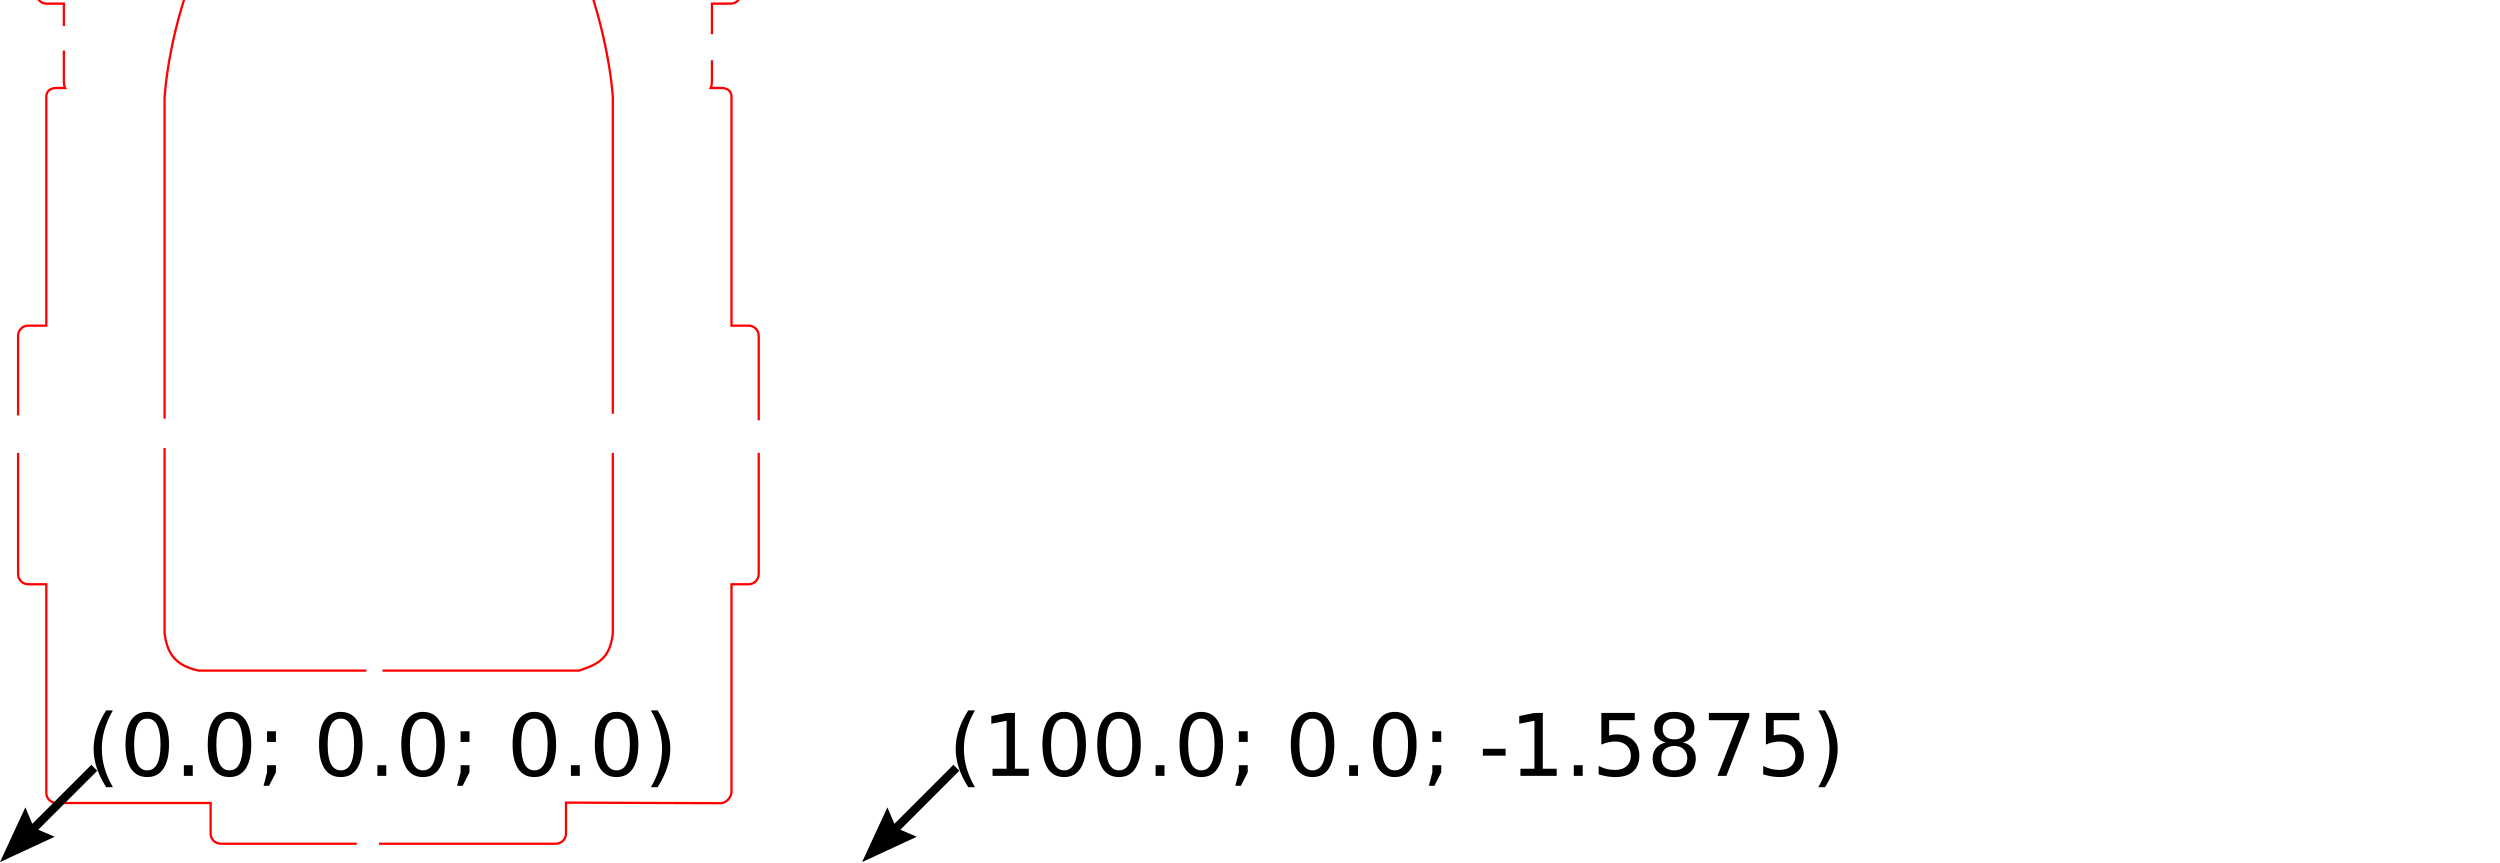
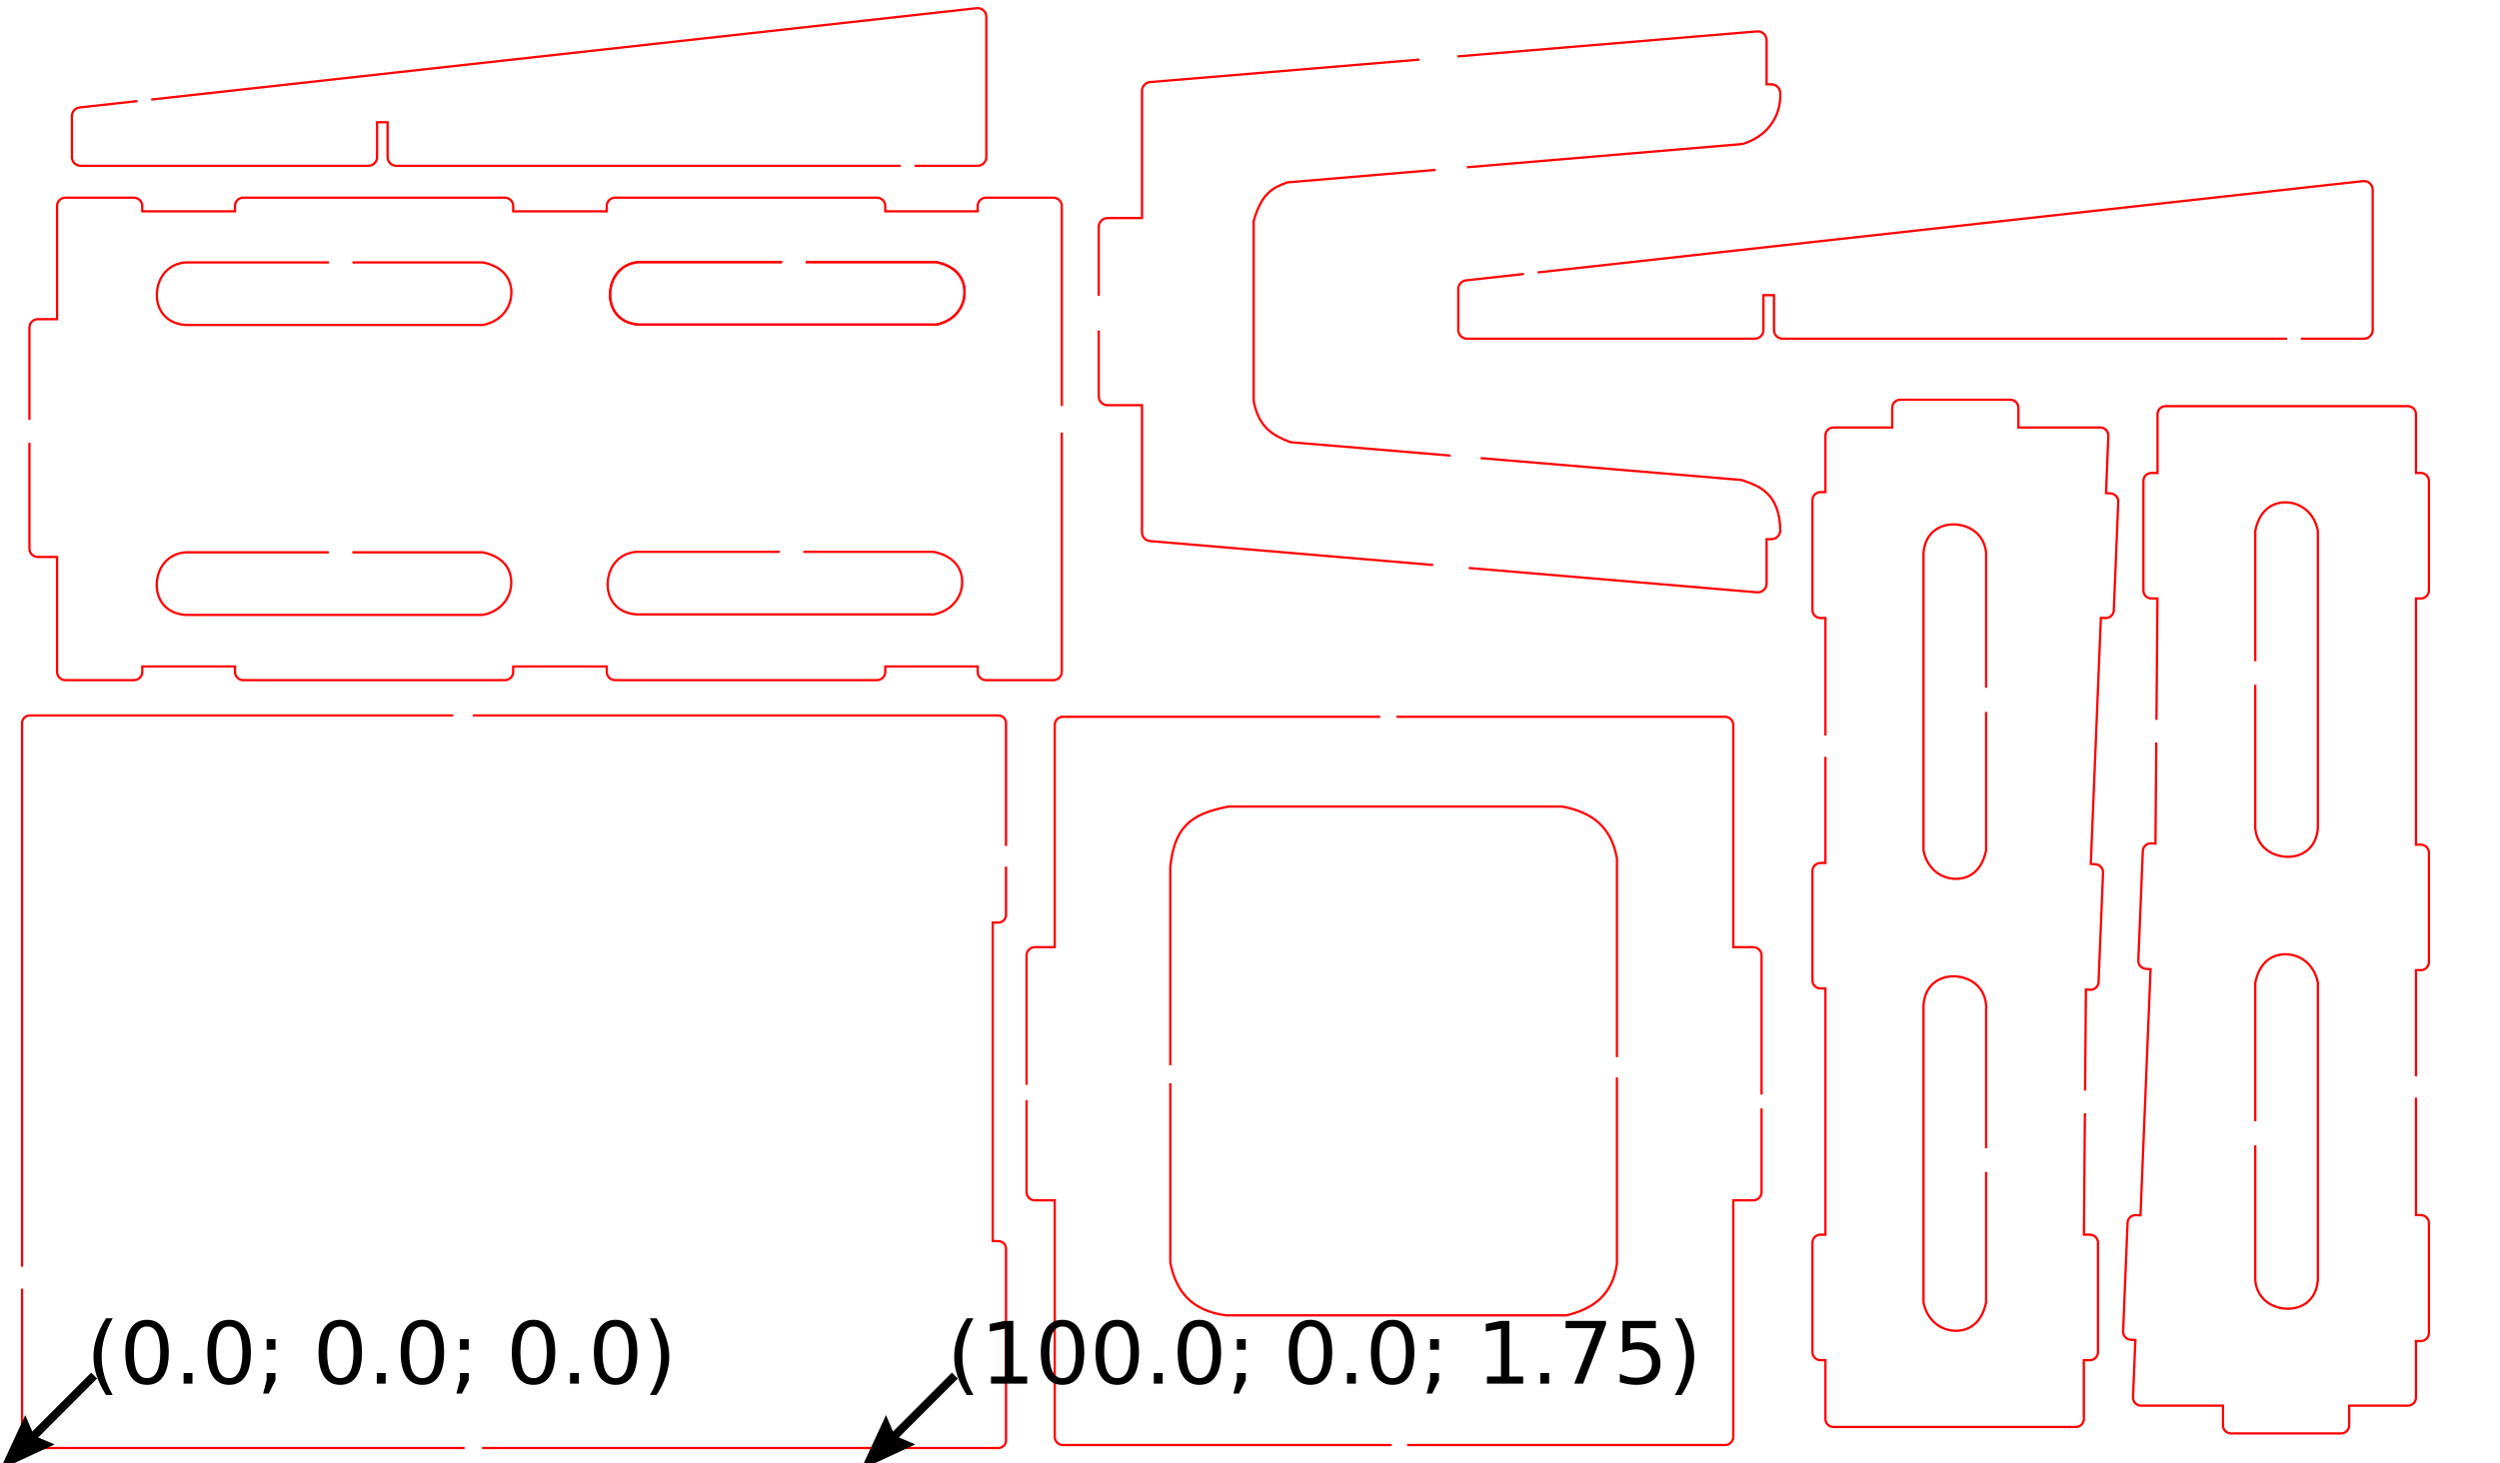
- <svg xmlns="http://www.w3.org/2000/svg" id="svg1028" version="1.1" viewBox="0 0 290 100" height="100mm" width="290mm">
+ <svg xmlns="http://www.w3.org/2000/svg" id="svg1028" version="1.1" viewBox="0 0 290.339 170" height="170mm" width="290.339mm">
  <defs id="defs1022">
-     <marker id="CheckToolsAndOPMarker" orient="auto" refX="-4" refY="-1.687" style="overflow:visible">
-       <path d="m 4.589,-1.687 0.0,0.0 L 9.178,0.0 c -0.733,-0.996 -0.729,-2.359 0.0,-3.375" style="fill:#000044;fill-rule:evenodd;stroke:none" id="path309" />
+     <marker style="overflow:visible" refY="-1.687" refX="-4" orient="auto" id="CheckToolsAndOPMarker">
+       <path id="path309" style="fill:#000044;fill-rule:evenodd;stroke:none" d="m 4.589,-1.687 v 0 L 9.178,0 c -0.733,-0.996 -0.729,-2.359 0,-3.375" />
    </marker>
-     <marker id="DrawCurveMarker" orient="auto" refX="-4" refY="-1.687" style="overflow:visible">
-       <path d="m 4.589,-1.687 0.0,0.0 L 9.178,0.0 c -0.733,-0.996 -0.729,-2.359 0.0,-3.375" style="fill:#000044;fill-rule:evenodd;stroke:none" id="path312" />
+     <marker style="overflow:visible" refY="-1.687" refX="-4" orient="auto" id="DrawCurveMarker">
+       <path id="path312" style="fill:#000044;fill-rule:evenodd;stroke:none" d="m 4.589,-1.687 v 0 L 9.178,0 c -0.733,-0.996 -0.729,-2.359 0,-3.375" />
    </marker>
-     <marker id="DrawCurveMarker_r" orient="auto" refX="4" refY="-1.687" style="overflow:visible">
-       <path d="m -4.589,-1.687 0.0,0.0 L -9.178,0.0 c 0.733,-0.996 0.729,-2.359 0.0,-3.375" style="fill:#000044;fill-rule:evenodd;stroke:none" id="path315" />
+     <marker style="overflow:visible" refY="-1.687" refX="4" orient="auto" id="DrawCurveMarker_r">
+       <path id="path315" style="fill:#000044;fill-rule:evenodd;stroke:none" d="m -4.589,-1.687 v 0 L -9.178,0 c 0.733,-0.996 0.729,-2.359 0,-3.375" />
    </marker>
-     <marker id="InOutPathMarker" orient="auto" refX="-4" refY="-1.687" style="overflow:visible">
-       <path d="m 4.589,-1.687 0.0,0.0 L 9.178,0.0 c -0.733,-0.996 -0.729,-2.359 0.0,-3.375" style="fill:#0072a7;fill-rule:evenodd;stroke:none" id="path318" />
+     <marker style="overflow:visible" refY="-1.687" refX="-4" orient="auto" id="InOutPathMarker">
+       <path id="path318" style="fill:#0072a7;fill-rule:evenodd;stroke:none" d="m 4.589,-1.687 v 0 L 9.178,0 c -0.733,-0.996 -0.729,-2.359 0,-3.375" />
    </marker>
  </defs>
-   <g id="layer1">
-     <path style="fill:none;stroke:#ff0000;stroke-width:0.265px;stroke-linecap:butt;stroke-linejoin:miter;stroke-opacity:1" d="m 43.966,97.871 h 20.51 c 0.651,1.6e-4 1.178,-0.527 1.178,-1.178 v -3.588 l 17.973,0.066 c 0.633,-0.023 1.225,-0.701 1.226,-1.335 V 67.773 h 1.98 c 0.651,1.6e-4 1.178,-0.527 1.178,-1.178 V 52.539 m 0,-3.78 v -9.806 c 1.6e-4,-0.651 -0.527,-1.178 -1.178,-1.178 H 84.853 V 11.195 c 1.6e-4,-0.651 -0.527,-0.991 -1.178,-0.991 h -1.229 c 0.091,-0.17 0.138,-0.547 0.139,-0.74 V 6.993 m 0,-3.024 V 0.422 h 2.178 c 0.793,9e-5 1.359,-0.768 1.125,-1.525 C 82.794,-11.141 78.414,-20.234 72.277,-27.027 66.14,-33.82 58.194,-38.286 48.248,-38.904 c -0.678,-0.042 -1.25,0.497 -1.25,1.176 v 1.629 h -3.982 v -1.629 c 2.7e-4,-0.641 -0.513,-1.165 -1.154,-1.178 v -9e-5 c -0.04,-6.8e-4 -0.08,6.6e-4 -0.119,0.004 -9.629,0.784 -17.378,4.884 -23.478,11.465 -6.1,6.581 -10.59,15.602 -13.99,26.326 -0.241,0.759 0.326,1.534 1.123,1.533 H 7.406 V 3.024 m 0,2.835 v 3.606 c 2.7e-4,0.193 0.048,0.57 0.139,0.74 H 6.549 C 5.898,10.204 5.371,10.545 5.371,11.195 V 37.775 H 3.275 c -0.651,-1.59e-4 -1.178,0.527 -1.178,1.178 v 9.239 m 0,4.347 v 14.057 c -1.6e-4,0.651 0.527,1.178 1.178,1.178 h 2.096 v 24.197 c -1.6e-4,0.651 0.527,1.178 1.178,1.178 H 24.431 v 3.545 c -1.6e-4,0.651 0.527,1.178 1.178,1.178 h 15.779" id="path2525" />
-     <path id="path2533" transform="translate(-487.225, -504.281)" d="m 531.592,582.072 h 22.806 c 1.034,-0.34 1.939,-0.694 2.576,-1.266 0.66,-0.592 1.154,-1.419 1.336,-3.033 v -20.953 m 0,-4.536 v -36.667 c 0,-0.113 -0.045,-0.863 -0.176,-1.898 -0.131,-1.035 -0.345,-2.416 -0.676,-4.021 -0.662,-3.211 -1.792,-7.318 -3.643,-11.371 -3.694,-8.092 -10.094,-15.855 -21.545,-16.418 m -2.955,0.345 c -8.022,1.449 -13.373,6.807 -16.965,13.151 -4.022,7.103 -5.697,15.411 -6.035,20.23 v 37.217 m 0,3.402 v 21.464 c 0.138,1.12 0.425,2.04 0.988,2.748 0.558,0.701 1.424,1.266 2.953,1.607 h 19.463" style="fill:none;stroke:#ff0000;stroke-width:0.265px;stroke-linecap:butt;stroke-linejoin:miter;stroke-opacity:1" />
+   <g transform="translate(0,39.03898)" id="layer1">
+     <path style="display:inline;fill:none;stroke:#ff0000;stroke-width:0.265px;stroke-linecap:butt;stroke-linejoin:miter;stroke-opacity:1" d="m 230.75,94.414 v -16.677 c -0.194,-2.143 -1.886,-3.244 -3.648,-3.309 -0.883,-0.032 -1.742,0.219 -2.389,0.744 -0.644,0.522 -1.122,1.313 -1.236,2.566 v 34.578 c 0.429,2.145 2.024,3.232 3.609,3.297 1.585,0.065 3.143,-0.797 3.664,-3.299 V 97.153" id="path2752-31" />
+     <path style="display:inline;fill:none;stroke:#ff0000;stroke-width:0.265px;stroke-linecap:butt;stroke-linejoin:miter;stroke-opacity:1" d="M 212.082,48.911 V 61.252 H 211.508 c -0.514,5.3e-4 -0.931,0.417 -0.932,0.932 v 12.721 c 5.2e-4,0.514 0.417,0.931 0.932,0.932 h 0.574 V 104.446 H 211.508 c -0.514,5.3e-4 -0.931,0.417 -0.932,0.932 v 12.723 c 5.2e-4,0.514 0.417,0.931 0.932,0.932 h 0.574 v 6.832 c 5.2e-4,0.514 0.417,0.931 0.932,0.932 H 241.174 c 0.514,-5.3e-4 0.931,-0.417 0.932,-0.932 v -6.832 h 0.709 c 0.514,-5.3e-4 0.931,-0.417 0.932,-0.932 v -12.723 c -5.7e-4,-0.514 -0.417,-0.931 -0.932,-0.932 h -0.701 l 0.115,-14.106 m 0.021,-2.635 0.096,-11.753 0.469,0.035 c 0.525,0.038 0.978,-0.365 1,-0.891 l 0.521,-12.719 c 0.021,-0.502 -0.36,-0.931 -0.861,-0.969 l -0.562,-0.043 1.172,-28.601 0.535,0.019 c 0.513,0.019 0.945,-0.38 0.967,-0.893 l 0.516,-12.613 c 0.001,-0.027 0.001,-0.055 0,-0.082 v 10e-6 c -0.022,-0.471 -0.391,-0.851 -0.861,-0.887 l -0.562,-0.043 0.273,-6.65 c 0.022,-0.529 -0.402,-0.971 -0.932,-0.971 h -9.52 V 8.348 c -5.9e-4,-0.514 -0.417,-0.931 -0.932,-0.932 h -12.795 c -0.514,5.3e-4 -0.931,0.417 -0.932,0.932 v 2.297 h -6.828 c -0.514,5.3e-4 -0.931,0.417 -0.932,0.932 v 6.574 h -0.574 c -0.514,5.3e-4 -0.931,0.417 -0.932,0.932 v 12.77 c 5.2e-4,0.514 0.417,0.931 0.932,0.932 h 0.574 v 13.655" id="path2796-8" />
+     <path style="display:inline;fill:none;stroke:#ff0000;stroke-width:0.265px;stroke-linecap:butt;stroke-linejoin:miter;stroke-opacity:1" d="M 230.75,40.893 V 25.217 c -0.194,-2.144 -1.886,-3.244 -3.648,-3.309 -0.883,-0.032 -1.742,0.219 -2.389,0.744 -0.644,0.522 -1.122,1.313 -1.236,2.566 v 34.578 c 0.429,2.145 2.024,3.232 3.609,3.297 1.585,0.065 3.143,-0.797 3.664,-3.299 V 43.699" id="path2955-9" />
+     <path d="m 15.979,-27.296 -6.727,0.745 c -0.51,0.057 -0.896,0.488 -0.896,1.002 v 4.77 c 5.6e-4,0.556 0.451,1.007 1.008,1.008 H 42.801 c 0.556,-5.6e-4 1.007,-0.451 1.008,-1.008 v -4.051 h 1.225 v 4.051 c 5.6e-4,0.556 0.451,1.007 1.008,1.008 h 58.597 m 1.604,0 h 7.343 c 0.556,-5.5e-4 1.007,-0.451 1.008,-1.008 v -16.305 c -4.7e-4,-0.564 -0.463,-1.018 -1.027,-1.008 l 1e-5,-1.4e-4 c -0.031,6e-4 -0.061,0.003 -0.092,0.006 l -95.902,10.614" style="fill:none;stroke:#ff0000;stroke-width:0.265px;stroke-linecap:butt;stroke-linejoin:miter;stroke-opacity:1" id="path4287" />
+     <path id="path4287-2" style="fill:none;stroke:#ff0000;stroke-width:0.265px;stroke-linecap:butt;stroke-linejoin:miter;stroke-opacity:1" d="m 177.05,-7.202 -6.727,0.745 c -0.51,0.057 -0.896,0.488 -0.896,1.002 v 4.77 c 5.6e-4,0.556 0.451,1.007 1.008,1.008 h 33.437 c 0.556,-5.6e-4 1.007,-0.451 1.008,-1.008 V -4.737 h 1.225 v 4.051 c 5.3e-4,0.556 0.451,1.007 1.008,1.008 h 58.597 m 1.604,0 h 7.343 c 0.556,-5.5e-4 1.007,-0.451 1.008,-1.008 V -16.991 c -5.3e-4,-0.564 -0.463,-1.018 -1.027,-1.008 l 1e-5,-1.4e-4 c -0.031,6.1e-4 -0.061,0.003 -0.092,0.006 l -95.902,10.614" />
+     <path id="path3645" d="m 168.518,13.908 -18.587,-1.558 c -1.04,-0.398 -1.959,-0.833 -2.67,-1.516 -0.723,-0.694 -1.292,-1.657 -1.609,-3.268 V -13.351 c 0.921,-3.221 2.207,-3.877 3.906,-4.492 l 17.237,-1.453 m 3.627,-0.306 31.9,-2.69 c 0.076,-0.007 0.152,-0.022 0.225,-0.045 2.261,-0.714 3.438,-2.239 3.922,-3.537 0.484,-1.298 0.361,-2.445 0.361,-2.445 -0.055,-0.524 -0.497,-0.922 -1.023,-0.922 h -0.557 v -5.123 c -5e-5,-0.602 -0.515,-1.076 -1.115,-1.025 l -34.808,2.906 m -4.413,0.368 -31.291,2.612 c -0.533,0.045 -0.943,0.49 -0.943,1.025 v 14.781 h -3.998 c -0.569,-1.2e-4 -1.029,0.461 -1.029,1.029 v 8.017 m 0,4.009 V 7.024 c -1.2e-4,0.569 0.461,1.029 1.029,1.029 h 3.998 V 22.819 c 6e-5,0.535 0.41,0.981 0.943,1.025 l 32.889,2.777 m 4.136,0.349 33.487,2.827 c 0.6,0.05 1.115,-0.423 1.115,-1.025 v -5.154 h 0.557 c 0.575,1.8e-4 1.038,-0.47 1.029,-1.045 v 3e-5 c -0.029,-2.001 -0.601,-3.388 -1.506,-4.264 -0.904,-0.876 -1.978,-1.197 -2.834,-1.516 -0.088,-0.033 -0.18,-0.053 -0.273,-0.061 l -30.199,-2.531" style="fill:none;stroke:#ff0000;stroke-width:0.265px;stroke-linecap:butt;stroke-linejoin:miter;stroke-opacity:1" />
+     <path id="path3125" d="M 52.652,44.109 H 3.454 c -0.493,2.6e-4 -0.892,0.4 -0.893,0.893 v 63.179 m 0,2.539 v 17.629 c 2.7e-4,0.493 0.4,0.892 0.893,0.893 h 50.521 m 2.034,0 h 59.978 c 0.493,-2.6e-4 0.892,-0.4 0.893,-0.893 v -22.264 c -2.6e-4,-0.493 -0.4,-0.892 -0.893,-0.893 h -0.65 V 68.182 h 0.65 c 0.493,-2.6e-4 0.892,-0.4 0.893,-0.893 v -5.613 m 0,-2.405 V 45.002 c -2.6e-4,-0.493 -0.4,-0.892 -0.893,-0.893 H 54.94" style="fill:none;stroke:#ff0000;stroke-width:0.265px;stroke-linecap:butt;stroke-linejoin:miter;stroke-opacity:1" />
+     <path id="path2384" d="m 163.477,128.895 h 36.942 c 0.53,3e-5 0.959,-0.429 0.959,-0.959 v -27.479 h 2.324 c 0.53,4e-5 0.959,-0.429 0.959,-0.959 v -9.727 m 0,-1.606 V 71.997 c 3e-5,-0.53 -0.429,-0.959 -0.959,-0.959 h -0.133 -2.191 V 45.219 c 4e-5,-0.53 -0.429,-0.959 -0.959,-0.959 h -38.171 m -1.89,0 h -36.857 c -0.53,-2.9e-5 -0.959,0.429 -0.959,0.959 v 25.818 h -2.314 c -0.53,-4e-5 -0.959,0.429 -0.959,0.959 v 15.035 m 0,1.795 v 10.672 c -4e-5,0.53 0.429,0.959 0.959,0.959 h 2.314 v 27.479 c -4e-5,0.53 0.429,0.959 0.959,0.959 h 38.18" style="fill:none;stroke:#ff0000;stroke-width:0.265px;stroke-linecap:butt;stroke-linejoin:miter;stroke-opacity:1" />
+     <path id="path2386" d="M 135.968,86.842 V 107.698 c 0.347,1.751 0.995,3.129 2.004,4.139 1.015,1.016 2.424,1.707 4.451,1.986 h 39.564 c 1.665,-0.394 2.997,-1.032 3.967,-1.967 0.979,-0.944 1.636,-2.202 1.906,-4 V 86.181 m 0,-2.362 V 60.733 c -0.326,-1.857 -1.036,-3.166 -2.084,-4.125 -1.047,-0.958 -2.478,-1.585 -4.295,-1.914 H 142.712 c -1.743,0.363 -3.295,0.796 -4.434,1.727 -1.154,0.943 -2.029,2.425 -2.311,5.32 v 23.023" style="fill:none;stroke:#ff0000;stroke-width:0.265px;stroke-linecap:butt;stroke-linejoin:miter;stroke-opacity:1" />
+     <path id="path148" d="m 3.421,12.426 v 12.294 c -2.8e-4,0.533 0.432,0.965 0.965,0.965 h 2.244 v 13.355 c -2.91e-4,0.533 0.432,0.965 0.965,0.965 h 7.971 c 0.533,2.65e-4 0.965,-0.432 0.965,-0.965 v -0.623 h 10.77 v 0.623 c -2.9e-4,0.533 0.432,0.965 0.965,0.965 h 30.395 c 0.533,2.65e-4 0.965,-0.432 0.965,-0.965 v -0.623 h 10.869 v 0.623 c -2.7e-4,0.533 0.432,0.965 0.965,0.965 h 30.428 c 0.533,2.65e-4 0.965,-0.432 0.965,-0.965 v -0.623 h 10.736 v 0.623 c -2.6e-4,0.533 0.432,0.965 0.965,0.965 h 7.84 c 0.533,2.65e-4 0.965,-0.432 0.965,-0.965 V 11.223 m 0,-3.074 V -15.1 c 2.7e-4,-0.533 -0.432,-0.965 -0.965,-0.965 h -7.84 c -0.533,-2.9e-4 -0.965,0.432 -0.965,0.965 v 0.623 h -10.736 v -0.623 c 2.6e-4,-0.533 -0.432,-0.965 -0.965,-0.965 H 71.458 c -0.533,-2.9e-4 -0.965,0.432 -0.965,0.965 v 0.623 h -10.869 v -0.623 c 2.7e-4,-0.533 -0.432,-0.965 -0.965,-0.965 h -30.395 c -0.533,-2.9e-4 -0.965,0.432 -0.965,0.965 v 0.623 h -10.77 v -0.623 c 3e-4,-0.533 -0.432,-0.965 -0.965,-0.965 H 7.595 c -0.533,-2.9e-4 -0.965,0.432 -0.965,0.965 v 13.156 h -2.244 c -0.533,-2.91e-4 -0.965,0.432 -0.965,0.965 V 9.753" style="display:inline;fill:none;stroke:#ff0000;stroke-width:0.265px;stroke-linecap:butt;stroke-linejoin:miter;stroke-opacity:1" />
+     <path style="display:inline;fill:none;stroke:#ff0000;stroke-width:0.265px;stroke-linecap:butt;stroke-linejoin:miter;stroke-opacity:1" d="m 90.585,25.092 h -16.677 c -2.143,0.194 -3.244,1.886 -3.309,3.648 -0.032,0.883 0.219,1.742 0.744,2.389 0.522,0.644 1.313,1.122 2.566,1.236 h 34.578 c 2.145,-0.429 3.232,-2.024 3.297,-3.609 0.065,-1.585 -0.797,-3.143 -3.299,-3.664 H 93.325" id="path2752-5" />
+     <path style="display:inline;fill:none;stroke:#ff0000;stroke-width:0.265px;stroke-linecap:butt;stroke-linejoin:miter;stroke-opacity:1" d="m 90.863,-8.583 h -16.677 c -2.143,0.194 -3.244,1.886 -3.309,3.648 -0.032,0.883 0.219,1.742 0.744,2.389 0.522,0.644 1.313,1.122 2.566,1.236 H 108.766 c 2.145,-0.429 3.232,-2.024 3.297,-3.609 0.065,-1.585 -0.797,-3.143 -3.299,-3.664 H 93.603" id="path2752-3" />
+     <path id="path3079" d="m 90.863,-8.583 h -16.677 c -2.143,0.194 -3.244,1.886 -3.309,3.648 -0.032,0.883 0.219,1.742 0.744,2.389 0.522,0.644 1.313,1.122 2.566,1.236 H 108.766 c 2.145,-0.429 3.232,-2.024 3.297,-3.609 0.065,-1.585 -0.797,-3.143 -3.299,-3.664 H 93.603" style="display:inline;fill:none;stroke:#ff0000;stroke-width:0.265px;stroke-linecap:butt;stroke-linejoin:miter;stroke-opacity:1" />
+     <path style="display:inline;fill:none;stroke:#ff0000;stroke-width:0.265px;stroke-linecap:butt;stroke-linejoin:miter;stroke-opacity:1" d="m 38.211,-8.544 h -16.677 c -2.143,0.194 -3.244,1.886 -3.309,3.648 -0.032,0.883 0.219,1.742 0.744,2.389 0.522,0.644 1.313,1.122 2.566,1.236 h 34.578 c 2.145,-0.429 3.232,-2.024 3.297,-3.609 0.065,-1.585 -0.797,-3.143 -3.299,-3.664 h -15.162" id="path2752-6" />
+     <path style="display:inline;fill:none;stroke:#ff0000;stroke-width:0.265px;stroke-linecap:butt;stroke-linejoin:miter;stroke-opacity:1" d="m 38.197,25.15 h -16.677 c -2.143,0.194 -3.244,1.886 -3.309,3.648 -0.032,0.883 0.219,1.742 0.744,2.389 0.522,0.644 1.313,1.122 2.566,1.236 h 34.578 c 2.145,-0.429 3.232,-2.024 3.297,-3.609 0.065,-1.585 -0.797,-3.143 -3.299,-3.664 h -15.162" id="path2752-8" />
+     <path id="path2752" d="m 262.022,40.545 v 16.677 c 0.194,2.143 1.886,3.244 3.648,3.309 0.883,0.032 1.742,-0.219 2.389,-0.744 0.644,-0.522 1.122,-1.313 1.236,-2.566 v -34.578 c -0.429,-2.145 -2.024,-3.232 -3.609,-3.297 -1.585,-0.065 -3.143,0.797 -3.664,3.299 v 15.162" style="display:inline;fill:none;stroke:#ff0000;stroke-width:0.265px;stroke-linecap:butt;stroke-linejoin:miter;stroke-opacity:1" />
+     <path id="path2796" d="m 280.69,86.048 v -12.341 h 0.574 c 0.514,-5.3e-4 0.931,-0.417 0.932,-0.932 V 60.054 c -5.3e-4,-0.514 -0.417,-0.931 -0.932,-0.932 h -0.574 v -28.609 h 0.574 c 0.514,-5.3e-4 0.931,-0.417 0.932,-0.932 v -12.723 c -5.3e-4,-0.514 -0.417,-0.931 -0.932,-0.932 h -0.574 V 9.095 c -5.3e-4,-0.514 -0.417,-0.931 -0.932,-0.932 h -28.16 c -0.514,5.3e-4 -0.931,0.417 -0.932,0.932 v 6.832 h -0.709 c -0.514,5.3e-4 -0.931,0.417 -0.932,0.932 v 12.723 c 5.7e-4,0.514 0.417,0.931 0.932,0.932 h 0.701 l -0.115,14.106 m -0.021,2.635 -0.096,11.753 -0.469,-0.035 c -0.525,-0.038 -0.978,0.365 -1,0.891 l -0.521,12.719 c -0.021,0.502 0.36,0.931 0.861,0.969 l 0.562,0.043 -1.172,28.602 -0.535,-0.019 c -0.513,-0.019 -0.945,0.38 -0.967,0.893 l -0.516,12.613 c -0.001,0.027 -0.001,0.055 0,0.082 v -10e-6 c 0.022,0.471 0.391,0.851 0.861,0.887 l 0.562,0.043 -0.273,6.65 c -0.022,0.529 0.402,0.971 0.932,0.971 h 9.52 v 2.297 c 5.8e-4,0.514 0.417,0.931 0.932,0.932 h 12.795 c 0.514,-5.7e-4 0.931,-0.417 0.932,-0.932 v -2.297 h 6.828 c 0.514,-5.8e-4 0.931,-0.417 0.932,-0.932 v -6.574 h 0.574 c 0.514,-5.8e-4 0.931,-0.417 0.932,-0.932 V 103.107 c -5.3e-4,-0.514 -0.417,-0.931 -0.932,-0.932 h -0.574 V 88.52" style="display:inline;fill:none;stroke:#ff0000;stroke-width:0.265px;stroke-linecap:butt;stroke-linejoin:miter;stroke-opacity:1" />
+     <path id="path2955" d="M 262.022,94.066 V 109.742 c 0.194,2.143 1.886,3.244 3.648,3.309 0.883,0.032 1.742,-0.219 2.389,-0.744 0.644,-0.522 1.122,-1.313 1.236,-2.566 V 75.162 c -0.429,-2.145 -2.024,-3.232 -3.609,-3.297 -1.585,-0.065 -3.143,0.797 -3.664,3.299 v 16.096" style="display:inline;fill:none;stroke:#ff0000;stroke-width:0.265px;stroke-linecap:butt;stroke-linejoin:miter;stroke-opacity:1" />
  </g>
-   <g style="display:inline;opacity:1" id="layer2">
-     <g gcodetools="Gcodetools tool definition" transform="matrix(0.5014292,0,0,0.5201835,55.54568,120.4584)" id="g183">
-       <path gcodetools="Gcodetools tool background" style="fill-opacity:0.5;stroke:#444444" d="M -20,-20 H 380 V 155 H -20 Z" id="path101" />
-       <g gcodetools="Gcodetools tool parameter" id="g111">
-         <text x="0" xml:space="preserve" y="0" style="font-style:normal;font-variant:normal;font-weight:normal;font-stretch:normal;font-size:20px;font-family:'DejaVu Sans';fill:#000000;fill-opacity:1;stroke:none" gcodetools="Gcodetools tool definition field name" id="text105">
-           <tspan x="0" y="0" id="tspan103">name</tspan>
-         </text>
-         <text x="150" xml:space="preserve" y="0" style="font-style:normal;font-variant:normal;font-weight:normal;font-stretch:normal;font-size:20px;font-family:'DejaVu Sans';fill:#000000;fill-opacity:1;stroke:none" gcodetools="Gcodetools tool definition field value" id="text109">
-           <tspan x="150" y="0" id="tspan107">Cylindrical cutter</tspan>
+   <g transform="translate(0,39.039)" id="layer2" style="display:inline;opacity:1">
+     <g gcodetools="Gcodetools orientation group" transform="translate(0,-38.23719)" id="g3972">
+       <g gcodetools="Gcodetools orientation point (2 points)" id="g3962">
+         <path style="fill:#000000;stroke:none" gcodetools="Gcodetools orientation point arrow" d="m 0,170 2.938,-6.344 0.812,1.906 6.844,-6.844 v 0 l 0.688,0.688 -6.844,6.844 1.906,0.812 z" id="path3956" />
+         <text x="10" xml:space="preserve" y="160" style="font-style:normal;font-variant:normal;font-weight:normal;font-stretch:normal;font-size:10px;font-family:'DejaVu Sans';fill:#000000;fill-opacity:1;stroke:none" gcodetools="Gcodetools orientation point text" id="text3960">
+           <tspan x="10" y="160" id="tspan3958">(0.0; 0.0; 0.0)</tspan>
        </text>
      </g>
-       <g gcodetools="Gcodetools tool parameter" id="g121">
-         <text x="0" xml:space="preserve" y="20" style="font-style:normal;font-variant:normal;font-weight:normal;font-stretch:normal;font-size:10px;font-family:'DejaVu Sans';fill:#000000;fill-opacity:1;stroke:none" gcodetools="Gcodetools tool definition field name" id="text115">
-           <tspan x="0" y="20" id="tspan113">id</tspan>
-         </text>
-         <text x="150" xml:space="preserve" y="20" style="font-style:normal;font-variant:normal;font-weight:normal;font-stretch:normal;font-size:10px;font-family:'DejaVu Sans';fill:#000000;fill-opacity:1;stroke:none" gcodetools="Gcodetools tool definition field value" id="text119">
-           <tspan x="150" y="20" id="tspan117">Cylindrical cutter 0001</tspan>
-         </text>
-       </g>
-       <g gcodetools="Gcodetools tool parameter" id="g131">
-         <text x="0" xml:space="preserve" y="35" style="font-style:normal;font-variant:normal;font-weight:normal;font-stretch:normal;font-size:10px;font-family:'DejaVu Sans';fill:#000000;fill-opacity:1;stroke:none" gcodetools="Gcodetools tool definition field name" id="text125">
-           <tspan x="0" y="35" id="tspan123">diameter</tspan>
-         </text>
-         <text x="150" xml:space="preserve" y="35" style="font-style:normal;font-variant:normal;font-weight:normal;font-stretch:normal;font-size:10px;font-family:'DejaVu Sans';fill:#000000;fill-opacity:1;stroke:none" gcodetools="Gcodetools tool definition field value" id="text129">
-           <tspan x="150" y="35" id="tspan127">1.6</tspan>
-         </text>
-       </g>
-       <g gcodetools="Gcodetools tool parameter" id="g141">
-         <text x="0" xml:space="preserve" y="50" style="font-style:normal;font-variant:normal;font-weight:normal;font-stretch:normal;font-size:10px;font-family:'DejaVu Sans';fill:#000000;fill-opacity:1;stroke:none" gcodetools="Gcodetools tool definition field name" id="text135">
-           <tspan x="0" y="50" id="tspan133">feed</tspan>
-         </text>
-         <text x="150" xml:space="preserve" y="50" style="font-style:normal;font-variant:normal;font-weight:normal;font-stretch:normal;font-size:10px;font-family:'DejaVu Sans';fill:#000000;fill-opacity:1;stroke:none" gcodetools="Gcodetools tool definition field value" id="text139">
-           <tspan x="150" y="50" id="tspan137">250</tspan>
-         </text>
-       </g>
-       <g gcodetools="Gcodetools tool parameter" id="g151">
-         <text x="0" xml:space="preserve" y="65" style="font-style:normal;font-variant:normal;font-weight:normal;font-stretch:normal;font-size:10px;font-family:'DejaVu Sans';fill:#000000;fill-opacity:1;stroke:none" gcodetools="Gcodetools tool definition field name" id="text145">
-           <tspan x="0" y="65" id="tspan143">penetration angle</tspan>
-         </text>
-         <text x="150" xml:space="preserve" y="65" style="font-style:normal;font-variant:normal;font-weight:normal;font-stretch:normal;font-size:10px;font-family:'DejaVu Sans';fill:#000000;fill-opacity:1;stroke:none" gcodetools="Gcodetools tool definition field value" id="text149">
-           <tspan x="150" y="65" id="tspan147">90</tspan>
-         </text>
-       </g>
-       <g gcodetools="Gcodetools tool parameter" id="g161">
-         <text x="0" xml:space="preserve" y="80" style="font-style:normal;font-variant:normal;font-weight:normal;font-stretch:normal;font-size:10px;font-family:'DejaVu Sans';fill:#000000;fill-opacity:1;stroke:none" gcodetools="Gcodetools tool definition field name" id="text155">
-           <tspan x="0" y="80" id="tspan153">penetration feed</tspan>
-         </text>
-         <text x="150" xml:space="preserve" y="80" style="font-style:normal;font-variant:normal;font-weight:normal;font-stretch:normal;font-size:10px;font-family:'DejaVu Sans';fill:#000000;fill-opacity:1;stroke:none" gcodetools="Gcodetools tool definition field value" id="text159">
-           <tspan x="150" y="80" id="tspan157">100</tspan>
-         </text>
-       </g>
-       <g gcodetools="Gcodetools tool parameter" id="g171">
-         <text x="0" xml:space="preserve" y="95" style="font-style:normal;font-variant:normal;font-weight:normal;font-stretch:normal;font-size:10px;font-family:'DejaVu Sans';fill:#000000;fill-opacity:1;stroke:none" gcodetools="Gcodetools tool definition field name" id="text165">
-           <tspan x="0" y="95" id="tspan163">depth step</tspan>
-         </text>
-         <text x="150" xml:space="preserve" y="95" style="font-style:normal;font-variant:normal;font-weight:normal;font-stretch:normal;font-size:10px;font-family:'DejaVu Sans';fill:#000000;fill-opacity:1;stroke:none" gcodetools="Gcodetools tool definition field value" id="text169">
-           <tspan x="150" y="95" id="tspan167">2</tspan>
-         </text>
-       </g>
-       <g gcodetools="Gcodetools tool parameter" id="g181">
-         <text x="0" xml:space="preserve" y="110" style="font-style:normal;font-variant:normal;font-weight:normal;font-stretch:normal;font-size:10px;font-family:'DejaVu Sans';fill:#000000;fill-opacity:1;stroke:none" gcodetools="Gcodetools tool definition field name" id="text175">
-           <tspan x="0" y="110" id="tspan173">tool change gcode</tspan>
-         </text>
-         <text x="150" xml:space="preserve" y="110" style="font-style:normal;font-variant:normal;font-weight:normal;font-stretch:normal;font-size:10px;font-family:'DejaVu Sans';fill:#000000;fill-opacity:1;stroke:none" gcodetools="Gcodetools tool definition field value" id="text179">
-           <tspan x="150" y="110" id="tspan177">(None)</tspan>
+       <g gcodetools="Gcodetools orientation point (2 points)" id="g3970">
+         <path style="fill:#000000;stroke:none" gcodetools="Gcodetools orientation point arrow" d="m 100,170 2.938,-6.344 0.812,1.906 6.844,-6.844 v 0 l 0.688,0.688 -6.844,6.844 1.906,0.812 z" id="path3964" />
+         <text x="110" xml:space="preserve" y="160" style="font-style:normal;font-variant:normal;font-weight:normal;font-stretch:normal;font-size:10px;font-family:'DejaVu Sans';fill:#000000;fill-opacity:1;stroke:none" gcodetools="Gcodetools orientation point text" id="text3968">
+           <tspan x="110" y="160" id="tspan3966">(100.0; 0.0; 1.75)</tspan>
        </text>
      </g>
    </g>
-     <g gcodetools="Gcodetools orientation group" id="g296">
-       <g gcodetools="Gcodetools orientation point (2 points)" id="g286">
-         <path style="fill:#000000;stroke:none" gcodetools="Gcodetools orientation point arrow" d="M 0,100 2.938,93.656 3.75,95.562 10.594,88.719 v 0 l 0.688,0.688 L 4.438,96.25 6.344,97.062 Z" id="path280" />
-         <text x="10" xml:space="preserve" y="90" style="font-style:normal;font-variant:normal;font-weight:normal;font-stretch:normal;font-size:10px;font-family:'DejaVu Sans';fill:#000000;fill-opacity:1;stroke:none" gcodetools="Gcodetools orientation point text" id="text284">
-           <tspan x="10" y="90" id="tspan282">(0.0; 0.0; 0.0)</tspan>
+     <g gcodetools="Gcodetools tool definition" transform="matrix(0.4882655,0,0,0.3801327,13.01322,144.9122)" id="g4089">
+       <path gcodetools="Gcodetools tool background" style="fill-opacity:0.5;stroke:#444444" d="M -20,-20 H 380 V 155 H -20 Z" id="path4007" />
+       <g gcodetools="Gcodetools tool parameter" id="g4017">
+         <text x="0" xml:space="preserve" y="0" style="font-style:normal;font-variant:normal;font-weight:normal;font-stretch:normal;font-size:20px;font-family:'DejaVu Sans';fill:#000000;fill-opacity:1;stroke:none" gcodetools="Gcodetools tool definition field name" id="text4011">
+           <tspan x="0" y="0" id="tspan4009">name</tspan>
+         </text>
+         <text x="150" xml:space="preserve" y="0" style="font-style:normal;font-variant:normal;font-weight:normal;font-stretch:normal;font-size:20px;font-family:'DejaVu Sans';fill:#000000;fill-opacity:1;stroke:none" gcodetools="Gcodetools tool definition field value" id="text4015">
+           <tspan x="150" y="0" id="tspan4013">Cylindrical cutter</tspan>
        </text>
      </g>
-       <g gcodetools="Gcodetools orientation point (2 points)" id="g294">
-         <path style="fill:#000000;stroke:none" gcodetools="Gcodetools orientation point arrow" d="m 100,100 2.938,-6.344 0.812,1.906 6.844,-6.844 v 0 l 0.688,0.688 -6.844,6.844 1.906,0.812 z" id="path288" />
-         <text x="110" xml:space="preserve" y="90" style="font-style:normal;font-variant:normal;font-weight:normal;font-stretch:normal;font-size:10px;font-family:'DejaVu Sans';fill:#000000;fill-opacity:1;stroke:none" gcodetools="Gcodetools orientation point text" id="text292">
-           <tspan dx="0 0 0 0 0 0 0 0 0 0 0 0 0 0 0 0 0 0 0 0" x="110" y="90" id="tspan290">(100.0; 0.0; -1.5875)</tspan>
+       <g gcodetools="Gcodetools tool parameter" id="g4027">
+         <text x="0" xml:space="preserve" y="20" style="font-style:normal;font-variant:normal;font-weight:normal;font-stretch:normal;font-size:10px;font-family:'DejaVu Sans';fill:#000000;fill-opacity:1;stroke:none" gcodetools="Gcodetools tool definition field name" id="text4021">
+           <tspan x="0" y="20" id="tspan4019">id</tspan>
+         </text>
+         <text x="150" xml:space="preserve" y="20" style="font-style:normal;font-variant:normal;font-weight:normal;font-stretch:normal;font-size:10px;font-family:'DejaVu Sans';fill:#000000;fill-opacity:1;stroke:none" gcodetools="Gcodetools tool definition field value" id="text4025">
+           <tspan x="150" y="20" id="tspan4023">Cylindrical cutter 0001</tspan>
+         </text>
+       </g>
+       <g gcodetools="Gcodetools tool parameter" id="g4037">
+         <text x="0" xml:space="preserve" y="35" style="font-style:normal;font-variant:normal;font-weight:normal;font-stretch:normal;font-size:10px;font-family:'DejaVu Sans';fill:#000000;fill-opacity:1;stroke:none" gcodetools="Gcodetools tool definition field name" id="text4031">
+           <tspan x="0" y="35" id="tspan4029">diameter</tspan>
+         </text>
+         <text x="150" xml:space="preserve" y="35" style="font-style:normal;font-variant:normal;font-weight:normal;font-stretch:normal;font-size:10px;font-family:'DejaVu Sans';fill:#000000;fill-opacity:1;stroke:none" gcodetools="Gcodetools tool definition field value" id="text4035">
+           <tspan x="150" y="35" id="tspan4033">10</tspan>
+         </text>
+       </g>
+       <g gcodetools="Gcodetools tool parameter" id="g4047">
+         <text x="0" xml:space="preserve" y="50" style="font-style:normal;font-variant:normal;font-weight:normal;font-stretch:normal;font-size:10px;font-family:'DejaVu Sans';fill:#000000;fill-opacity:1;stroke:none" gcodetools="Gcodetools tool definition field name" id="text4041">
+           <tspan x="0" y="50" id="tspan4039">feed</tspan>
+         </text>
+         <text x="150" xml:space="preserve" y="50" style="font-style:normal;font-variant:normal;font-weight:normal;font-stretch:normal;font-size:10px;font-family:'DejaVu Sans';fill:#000000;fill-opacity:1;stroke:none" gcodetools="Gcodetools tool definition field value" id="text4045">
+           <tspan x="150" y="50" id="tspan4043">400</tspan>
+         </text>
+       </g>
+       <g gcodetools="Gcodetools tool parameter" id="g4057">
+         <text x="0" xml:space="preserve" y="65" style="font-style:normal;font-variant:normal;font-weight:normal;font-stretch:normal;font-size:10px;font-family:'DejaVu Sans';fill:#000000;fill-opacity:1;stroke:none" gcodetools="Gcodetools tool definition field name" id="text4051">
+           <tspan x="0" y="65" id="tspan4049">penetration angle</tspan>
+         </text>
+         <text x="150" xml:space="preserve" y="65" style="font-style:normal;font-variant:normal;font-weight:normal;font-stretch:normal;font-size:10px;font-family:'DejaVu Sans';fill:#000000;fill-opacity:1;stroke:none" gcodetools="Gcodetools tool definition field value" id="text4055">
+           <tspan x="150" y="65" id="tspan4053">90</tspan>
+         </text>
+       </g>
+       <g gcodetools="Gcodetools tool parameter" id="g4067">
+         <text x="0" xml:space="preserve" y="80" style="font-style:normal;font-variant:normal;font-weight:normal;font-stretch:normal;font-size:10px;font-family:'DejaVu Sans';fill:#000000;fill-opacity:1;stroke:none" gcodetools="Gcodetools tool definition field name" id="text4061">
+           <tspan x="0" y="80" id="tspan4059">penetration feed</tspan>
+         </text>
+         <text x="150" xml:space="preserve" y="80" style="font-style:normal;font-variant:normal;font-weight:normal;font-stretch:normal;font-size:10px;font-family:'DejaVu Sans';fill:#000000;fill-opacity:1;stroke:none" gcodetools="Gcodetools tool definition field value" id="text4065">
+           <tspan x="150" y="80" id="tspan4063">100</tspan>
+         </text>
+       </g>
+       <g gcodetools="Gcodetools tool parameter" id="g4077">
+         <text x="0" xml:space="preserve" y="95" style="font-style:normal;font-variant:normal;font-weight:normal;font-stretch:normal;font-size:10px;font-family:'DejaVu Sans';fill:#000000;fill-opacity:1;stroke:none" gcodetools="Gcodetools tool definition field name" id="text4071">
+           <tspan x="0" y="95" id="tspan4069">depth step</tspan>
+         </text>
+         <text x="150" xml:space="preserve" y="95" style="font-style:normal;font-variant:normal;font-weight:normal;font-stretch:normal;font-size:10px;font-family:'DejaVu Sans';fill:#000000;fill-opacity:1;stroke:none" gcodetools="Gcodetools tool definition field value" id="text4075">
+           <tspan x="150" y="95" id="tspan4073">1</tspan>
+         </text>
+       </g>
+       <g gcodetools="Gcodetools tool parameter" id="g4087">
+         <text x="0" xml:space="preserve" y="110" style="font-style:normal;font-variant:normal;font-weight:normal;font-stretch:normal;font-size:10px;font-family:'DejaVu Sans';fill:#000000;fill-opacity:1;stroke:none" gcodetools="Gcodetools tool definition field name" id="text4081">
+           <tspan x="0" y="110" id="tspan4079">tool change gcode</tspan>
+         </text>
+         <text x="150" xml:space="preserve" y="110" style="font-style:normal;font-variant:normal;font-weight:normal;font-stretch:normal;font-size:10px;font-family:'DejaVu Sans';fill:#000000;fill-opacity:1;stroke:none" gcodetools="Gcodetools tool definition field value" id="text4085">
+           <tspan x="150" y="110" id="tspan4083">(None)</tspan>
        </text>
      </g>
    </g>
  </g>
-   <g id="g2928" />
</svg>
